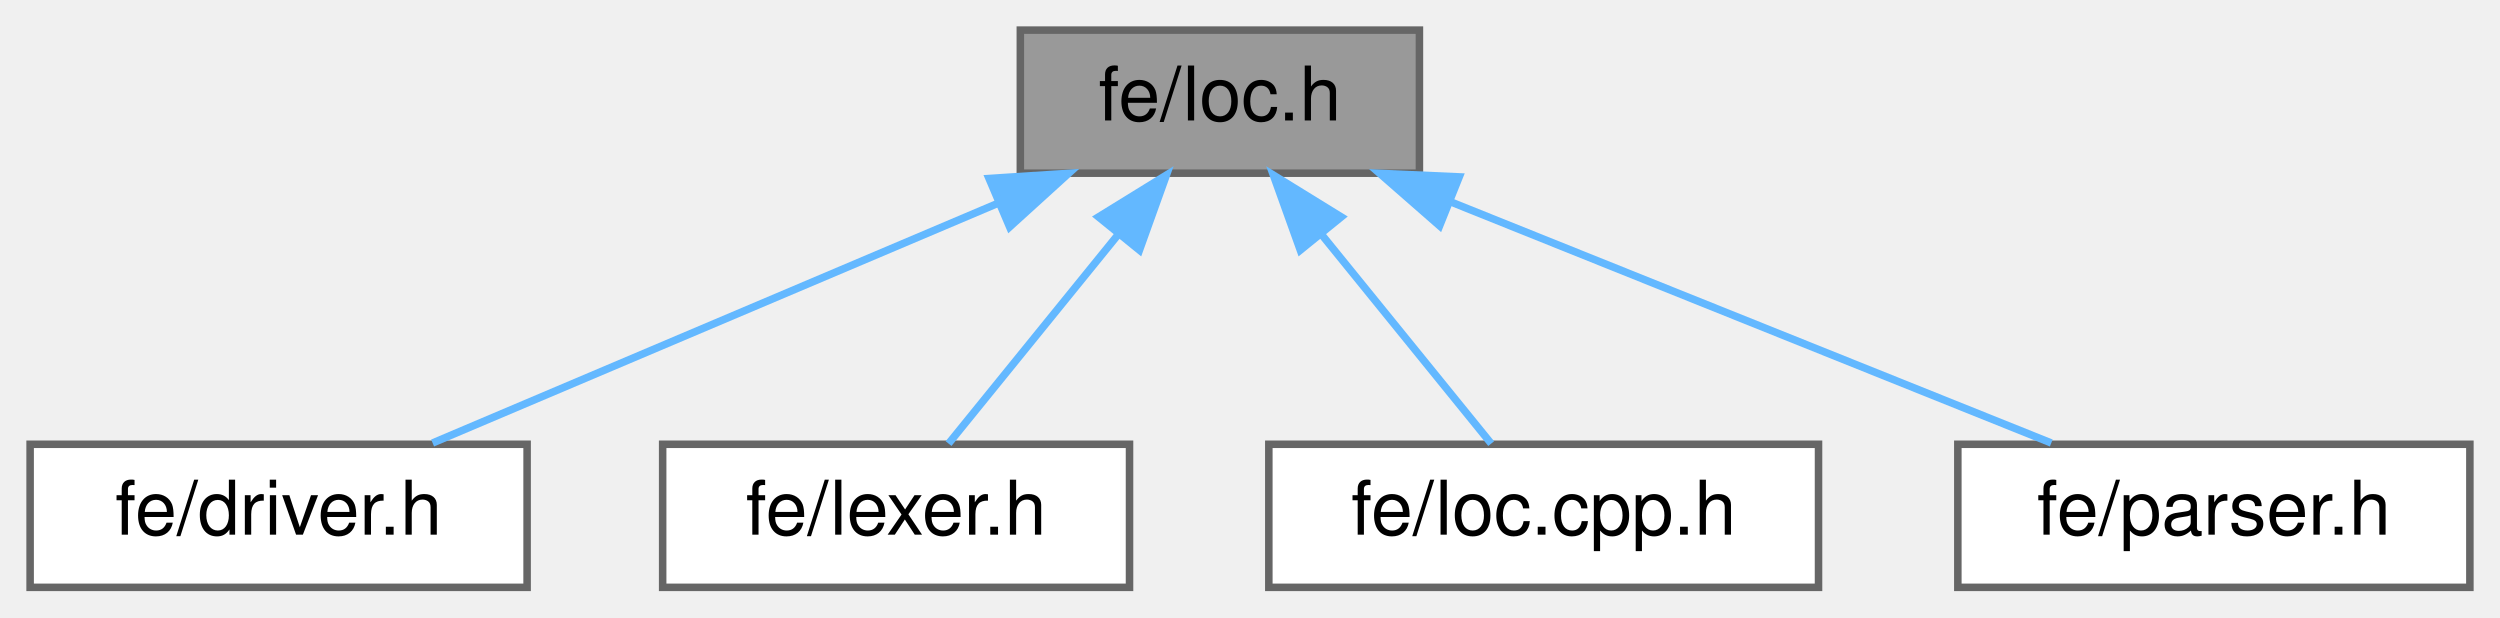
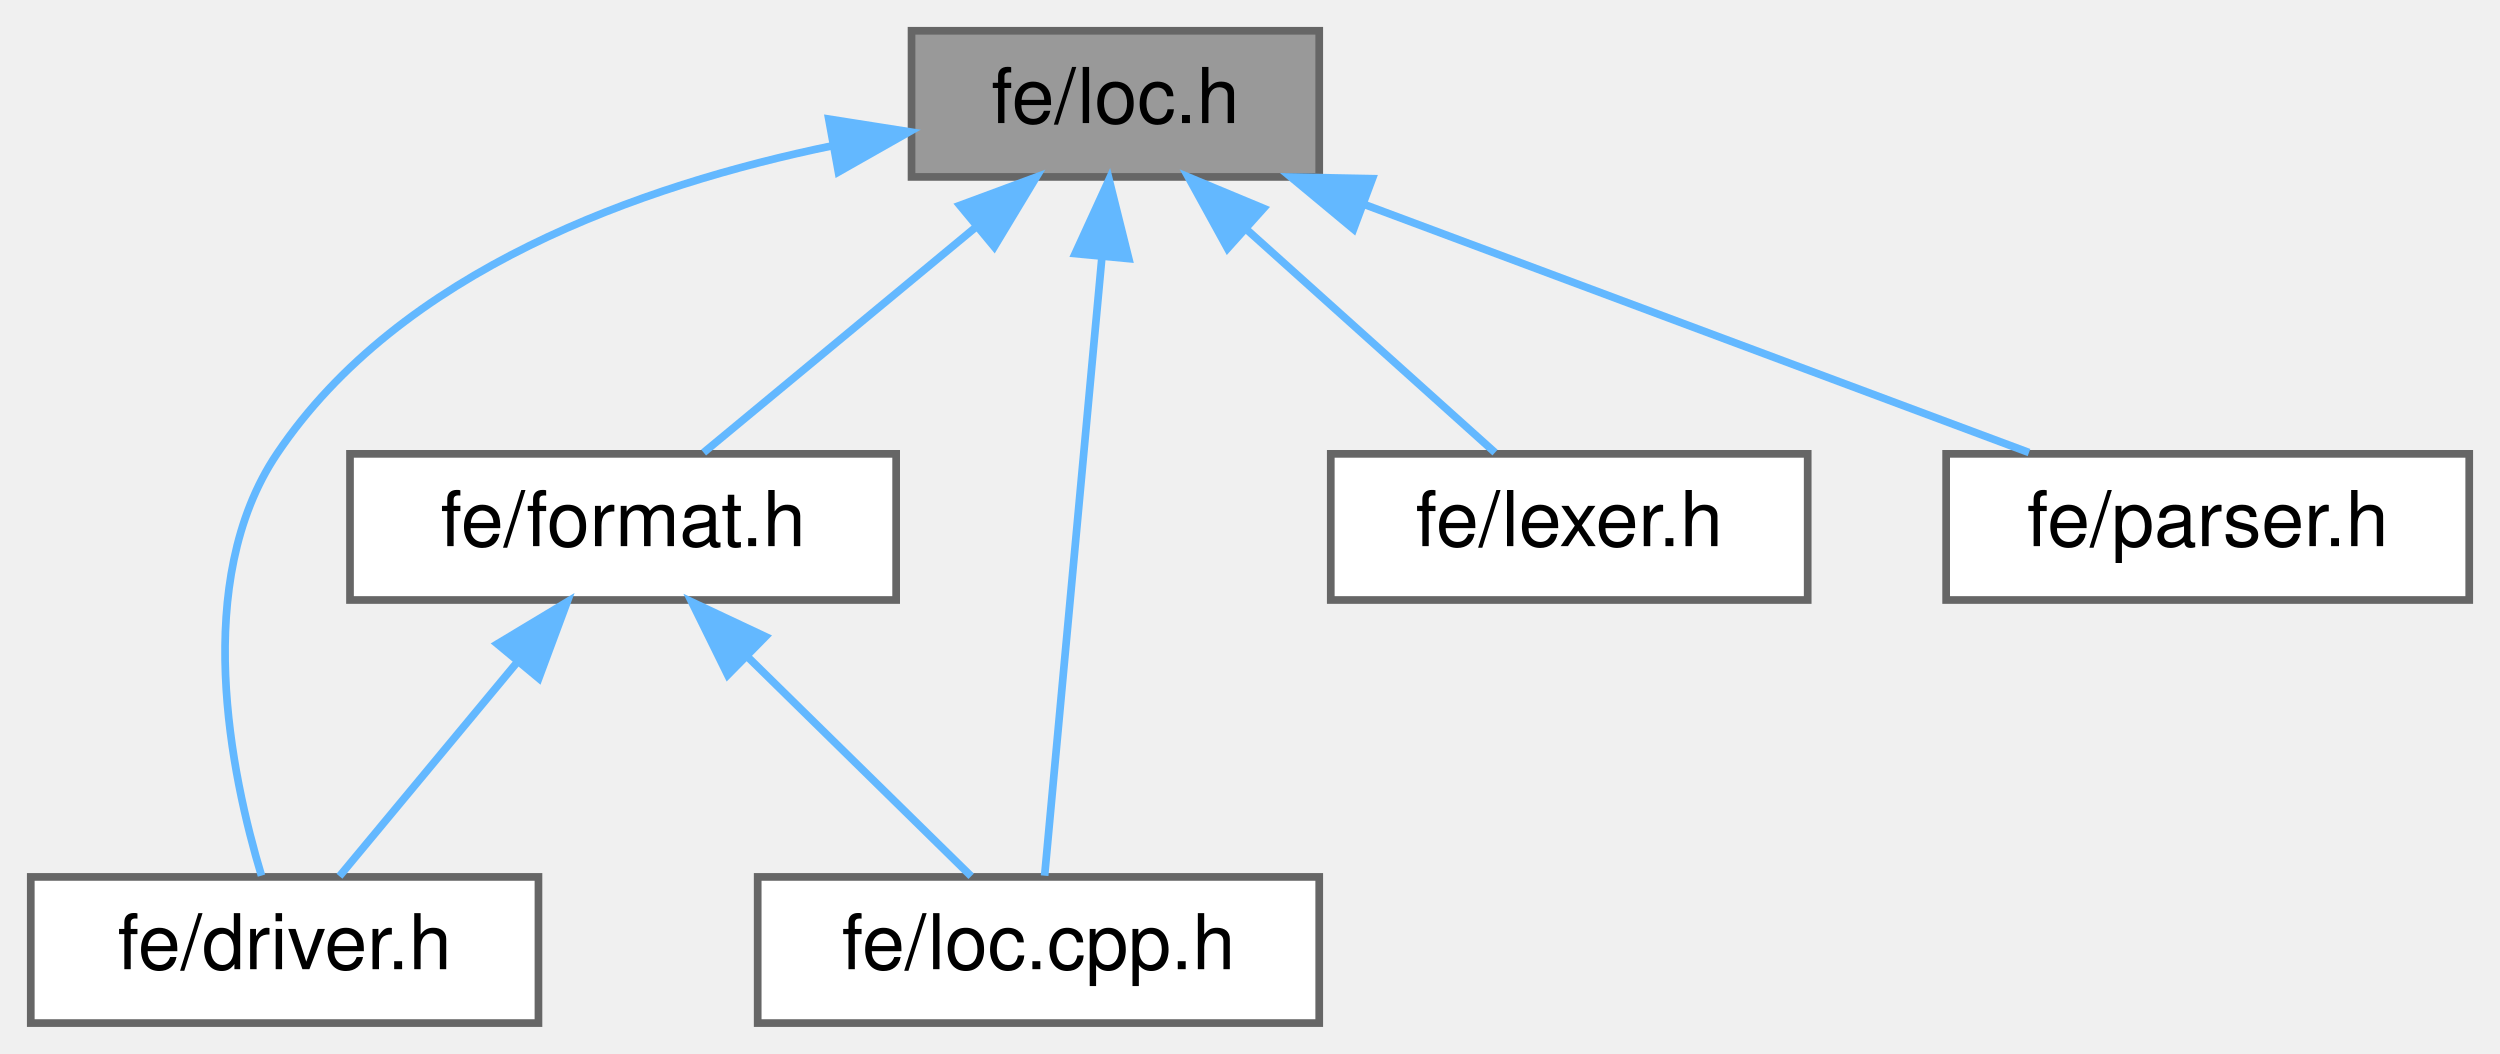
- <svg xmlns="http://www.w3.org/2000/svg" xmlns:xlink="http://www.w3.org/1999/xlink" width="332pt" height="82pt" viewBox="0.00 0.00 332.00 82.00">
-   <g id="graph0" class="graph" transform="scale(1 1) rotate(0) translate(4 78)">
+ <svg xmlns="http://www.w3.org/2000/svg" xmlns:xlink="http://www.w3.org/1999/xlink" width="325pt" height="137pt" viewBox="0.00 0.00 325.00 137.00">
+   <g id="graph0" class="graph" transform="scale(1 1) rotate(0) translate(4 133)">
    <g id="Node000001" class="node">
      <g id="a_Node000001">
        <a xlink:title=" ">
-           <polygon fill="#999999" stroke="#666666" points="184.5,-74 131.5,-74 131.5,-55 184.5,-55 184.5,-74" />
-           <text text-anchor="middle" x="158" y="-62" font-family="Helvetica,sans-Serif" font-size="10.00">fe/loc.h</text>
+           <polygon fill="#999999" stroke="#666666" points="167.5,-129 114.5,-129 114.5,-110 167.5,-110 167.5,-129" />
+           <text text-anchor="middle" x="141" y="-117" font-family="Helvetica,sans-Serif" font-size="10.00">fe/loc.h</text>
        </a>
      </g>
    </g>
    <g id="Node000002" class="node">
      <g id="a_Node000002">
        <a xlink:href="driver_8h.html" target="_top" xlink:title=" ">
          <polygon fill="white" stroke="#666666" points="66,-19 0,-19 0,0 66,0 66,-19" />
          <text text-anchor="middle" x="33" y="-7" font-family="Helvetica,sans-Serif" font-size="10.00">fe/driver.h</text>
        </a>
      </g>
    </g>
    <g id="edge1_Node000001_Node000002" class="edge">
      <g id="a_edge1_Node000001_Node000002">
        <a xlink:title=" ">
-           <path fill="none" stroke="#63b8ff" d="M128.59,-51.03C105.47,-41.23 73.87,-27.83 53.45,-19.17" />
-           <polygon fill="#63b8ff" stroke="#63b8ff" points="127.34,-54.3 137.92,-54.98 130.08,-47.86 127.34,-54.3" />
+           <path fill="none" stroke="#63b8ff" d="M104.3,-114.07C79.34,-108.93 48.03,-97.86 32,-74 20.81,-57.34 26.04,-32.28 29.99,-19.17" />
+           <polygon fill="#63b8ff" stroke="#63b8ff" points="103.74,-117.52 114.21,-115.87 104.99,-110.64 103.74,-117.52" />
        </a>
      </g>
    </g>
    <g id="Node000003" class="node">
      <g id="a_Node000003">
-         <a xlink:href="lexer_8h.html" target="_top" xlink:title=" ">
-           <polygon fill="white" stroke="#666666" points="146,-19 84,-19 84,0 146,0 146,-19" />
-           <text text-anchor="middle" x="115" y="-7" font-family="Helvetica,sans-Serif" font-size="10.00">fe/lexer.h</text>
+         <a xlink:href="format_8h.html" target="_top" xlink:title=" ">
+           <polygon fill="white" stroke="#666666" points="112.5,-74 41.5,-74 41.5,-55 112.5,-55 112.5,-74" />
+           <text text-anchor="middle" x="77" y="-62" font-family="Helvetica,sans-Serif" font-size="10.00">fe/format.h</text>
        </a>
      </g>
    </g>
    <g id="edge2_Node000001_Node000003" class="edge">
      <g id="a_edge2_Node000001_Node000003">
        <a xlink:title=" ">
-           <path fill="none" stroke="#63b8ff" d="M144.58,-46.96C137.09,-37.72 128.06,-26.6 121.97,-19.09" />
-           <polygon fill="#63b8ff" stroke="#63b8ff" points="141.88,-49.19 150.9,-54.75 147.32,-44.78 141.88,-49.19" />
+           <path fill="none" stroke="#63b8ff" d="M123.01,-103.6C111.54,-94.11 97.09,-82.13 87.47,-74.17" />
+           <polygon fill="#63b8ff" stroke="#63b8ff" points="120.78,-106.3 130.72,-109.98 125.25,-100.91 120.78,-106.3" />
        </a>
      </g>
    </g>
    <g id="Node000004" class="node">
      <g id="a_Node000004">
        <a xlink:href="loc_8cpp_8h.html" target="_top" xlink:title=" ">
-           <polygon fill="white" stroke="#666666" points="237.5,-19 164.5,-19 164.5,0 237.5,0 237.5,-19" />
-           <text text-anchor="middle" x="201" y="-7" font-family="Helvetica,sans-Serif" font-size="10.00">fe/loc.cpp.h</text>
+           <polygon fill="white" stroke="#666666" points="167.5,-19 94.5,-19 94.5,0 167.5,0 167.5,-19" />
+           <text text-anchor="middle" x="131" y="-7" font-family="Helvetica,sans-Serif" font-size="10.00">fe/loc.cpp.h</text>
        </a>
      </g>
    </g>
-     <g id="edge3_Node000001_Node000004" class="edge">
-       <g id="a_edge3_Node000001_Node000004">
+     <g id="edge6_Node000001_Node000004" class="edge">
+       <g id="a_edge6_Node000001_Node000004">
        <a xlink:title=" ">
-           <path fill="none" stroke="#63b8ff" d="M171.42,-46.96C178.91,-37.72 187.94,-26.6 194.03,-19.09" />
-           <polygon fill="#63b8ff" stroke="#63b8ff" points="168.68,-44.78 165.1,-54.75 174.12,-49.19 168.68,-44.78" />
+           <path fill="none" stroke="#63b8ff" d="M139.24,-99.48C137.05,-75.84 133.41,-36.5 131.8,-19.16" />
+           <polygon fill="#63b8ff" stroke="#63b8ff" points="135.77,-100.03 140.18,-109.66 142.74,-99.38 135.77,-100.03" />
        </a>
      </g>
    </g>
    <g id="Node000005" class="node">
      <g id="a_Node000005">
-         <a xlink:href="parser_8h.html" target="_top" xlink:title=" ">
-           <polygon fill="white" stroke="#666666" points="324,-19 256,-19 256,0 324,0 324,-19" />
-           <text text-anchor="middle" x="290" y="-7" font-family="Helvetica,sans-Serif" font-size="10.00">fe/parser.h</text>
+         <a xlink:href="lexer_8h.html" target="_top" xlink:title=" ">
+           <polygon fill="white" stroke="#666666" points="231,-74 169,-74 169,-55 231,-55 231,-74" />
+           <text text-anchor="middle" x="200" y="-62" font-family="Helvetica,sans-Serif" font-size="10.00">fe/lexer.h</text>
        </a>
      </g>
    </g>
-     <g id="edge4_Node000001_Node000005" class="edge">
-       <g id="a_edge4_Node000001_Node000005">
+     <g id="edge5_Node000001_Node000005" class="edge">
+       <g id="a_edge5_Node000001_Node000005">
        <a xlink:title=" ">
-           <path fill="none" stroke="#63b8ff" d="M188.73,-51.16C213.17,-41.35 246.74,-27.87 268.41,-19.17" />
-           <polygon fill="#63b8ff" stroke="#63b8ff" points="187.18,-48.01 179.21,-54.98 189.79,-54.51 187.18,-48.01" />
+           <path fill="none" stroke="#63b8ff" d="M158.2,-103.04C168.67,-93.64 181.65,-81.98 190.35,-74.17" />
+           <polygon fill="#63b8ff" stroke="#63b8ff" points="155.58,-100.7 150.48,-109.98 160.26,-105.91 155.58,-100.7" />
+         </a>
+       </g>
+     </g>
+     <g id="Node000006" class="node">
+       <g id="a_Node000006">
+         <a xlink:href="parser_8h.html" target="_top" xlink:title=" ">
+           <polygon fill="white" stroke="#666666" points="317,-74 249,-74 249,-55 317,-55 317,-74" />
+           <text text-anchor="middle" x="283" y="-62" font-family="Helvetica,sans-Serif" font-size="10.00">fe/parser.h</text>
+         </a>
+       </g>
+     </g>
+     <g id="edge7_Node000001_Node000006" class="edge">
+       <g id="a_edge7_Node000001_Node000006">
+         <a xlink:title=" ">
+           <path fill="none" stroke="#63b8ff" d="M173.36,-106.42C199.71,-96.59 236.26,-82.95 259.77,-74.17" />
+           <polygon fill="#63b8ff" stroke="#63b8ff" points="171.96,-103.21 163.81,-109.98 174.41,-109.77 171.96,-103.21" />
+         </a>
+       </g>
+     </g>
+     <g id="edge3_Node000003_Node000002" class="edge">
+       <g id="a_edge3_Node000003_Node000002">
+         <a xlink:title=" ">
+           <path fill="none" stroke="#63b8ff" d="M63.27,-46.96C55.6,-37.72 46.37,-26.6 40.13,-19.09" />
+           <polygon fill="#63b8ff" stroke="#63b8ff" points="60.65,-49.29 69.73,-54.75 66.04,-44.82 60.65,-49.29" />
+         </a>
+       </g>
+     </g>
+     <g id="edge4_Node000003_Node000004" class="edge">
+       <g id="a_edge4_Node000003_Node000004">
+         <a xlink:title=" ">
+           <path fill="none" stroke="#63b8ff" d="M93.28,-47.52C102.8,-38.18 114.44,-26.75 122.25,-19.09" />
+           <polygon fill="#63b8ff" stroke="#63b8ff" points="90.6,-45.25 85.92,-54.75 95.51,-50.24 90.6,-45.25" />
        </a>
      </g>
    </g>
  </g>
</svg>
